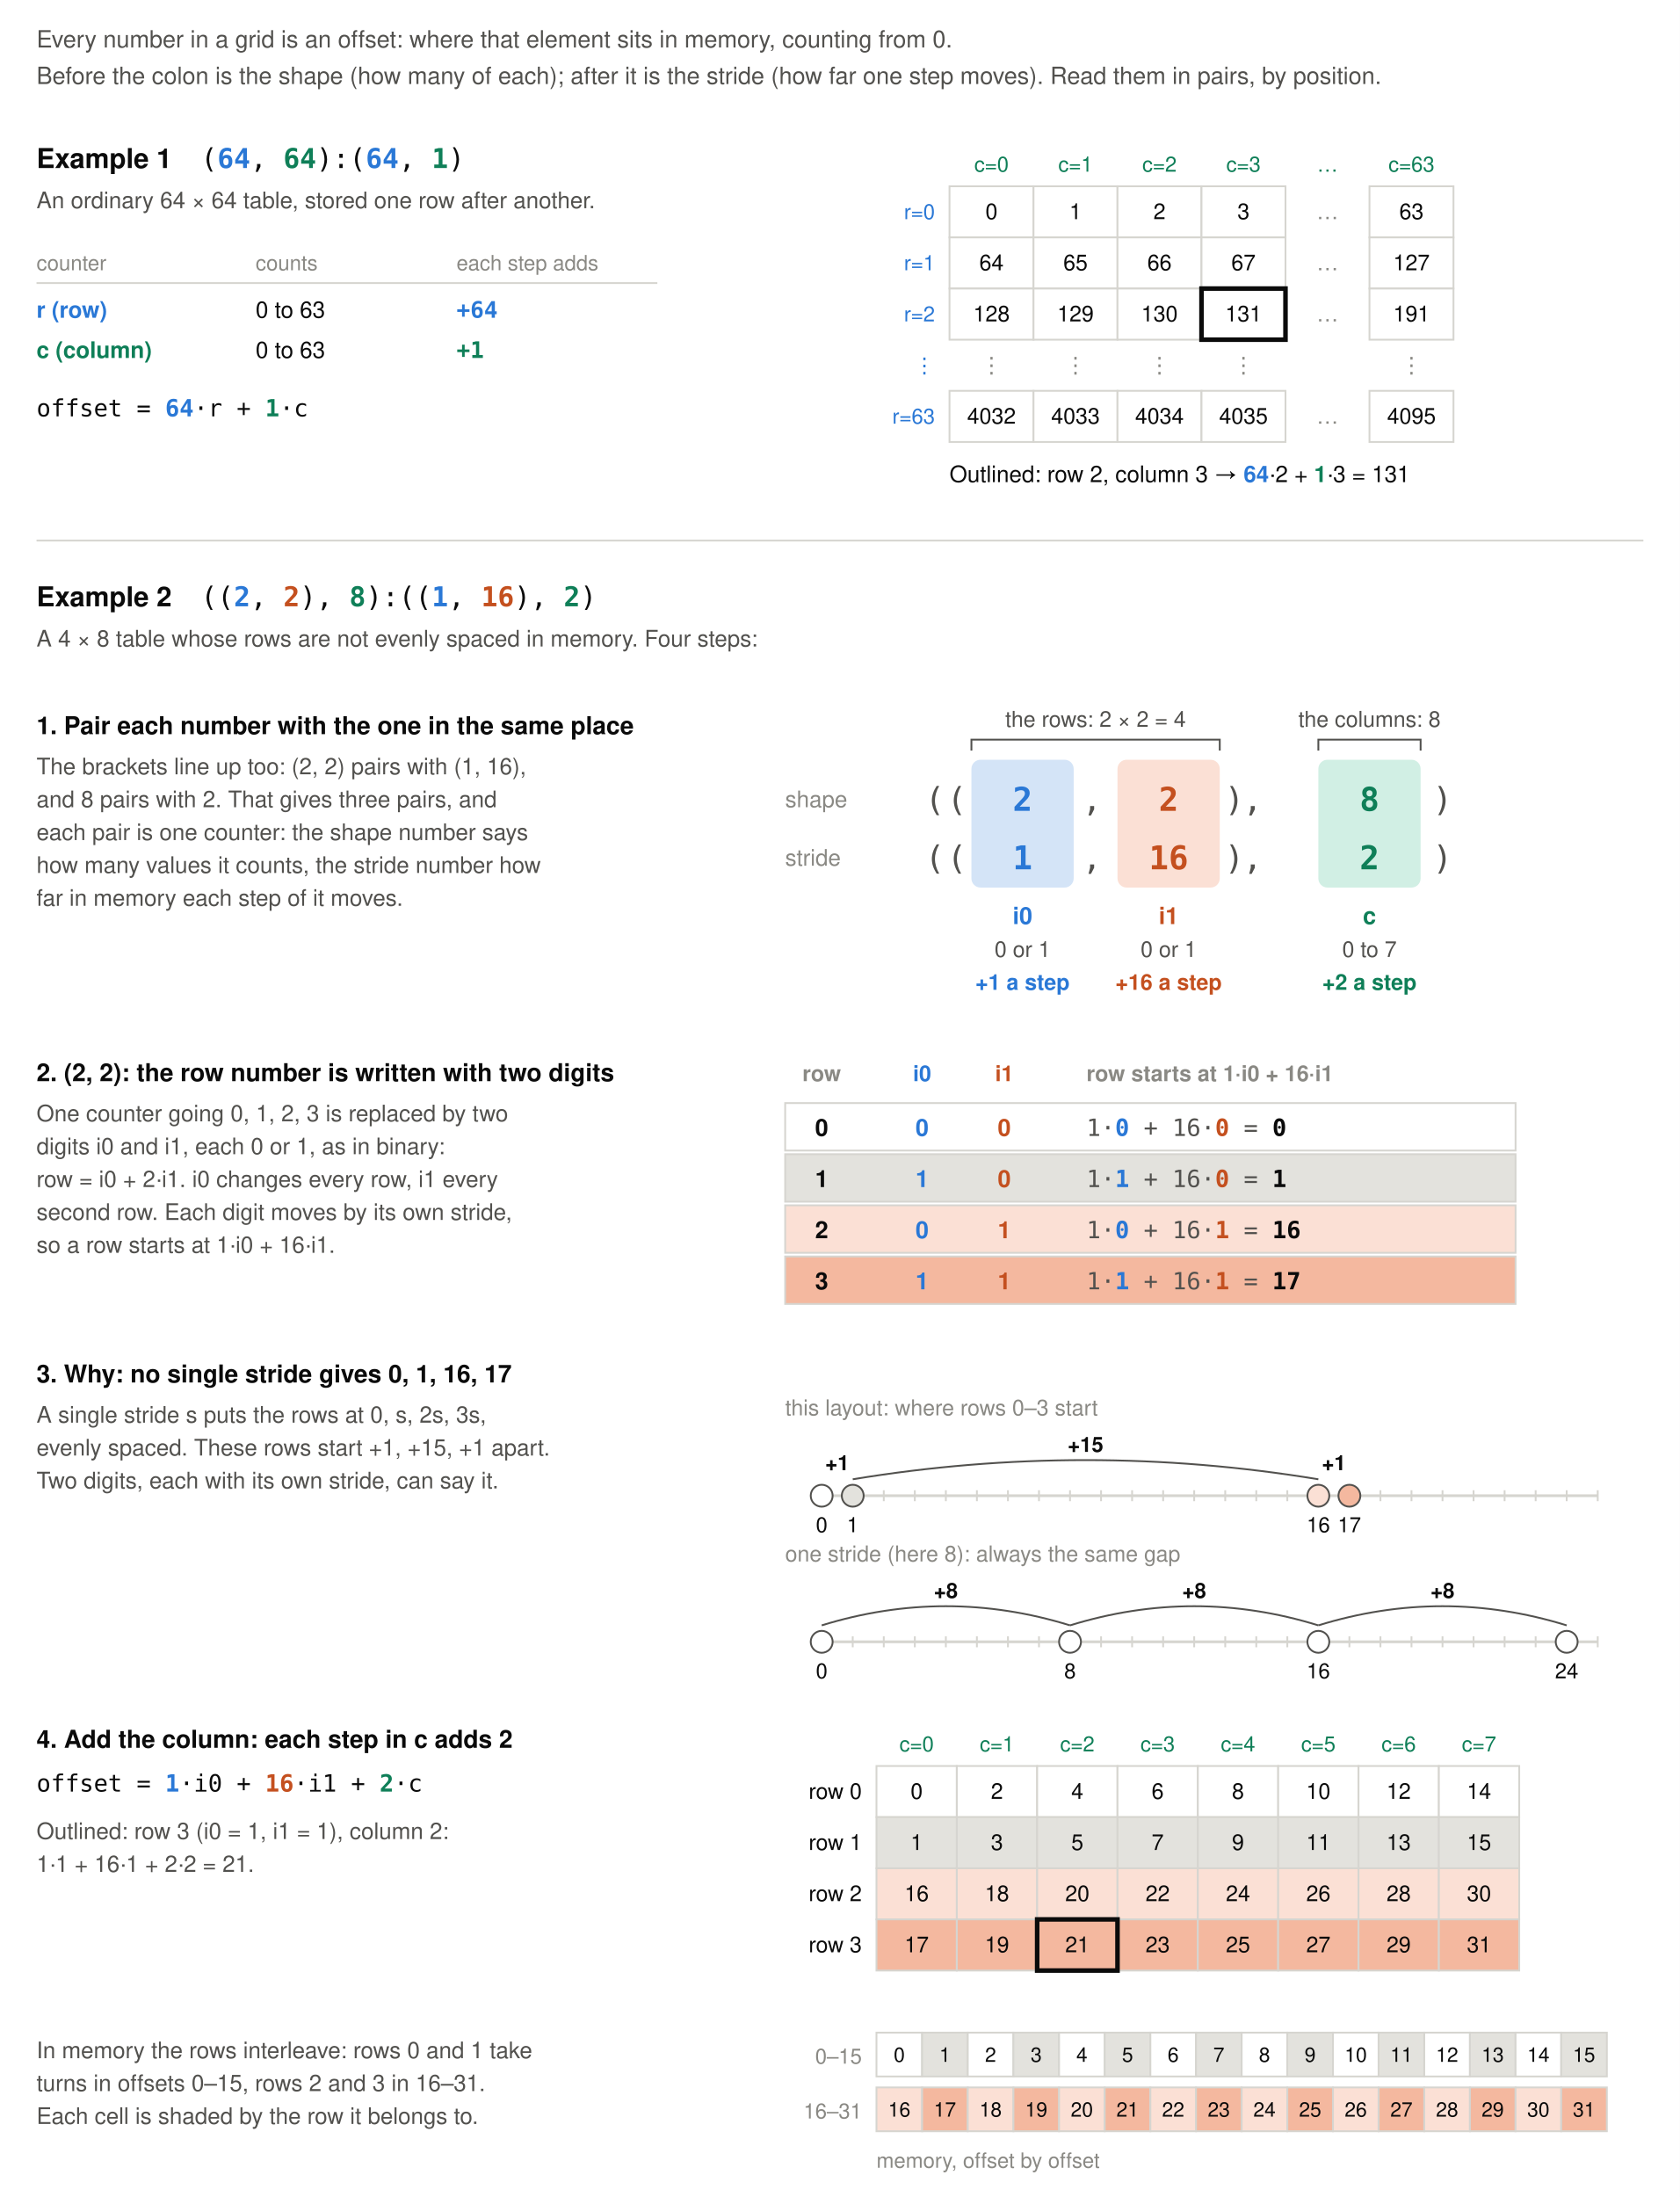
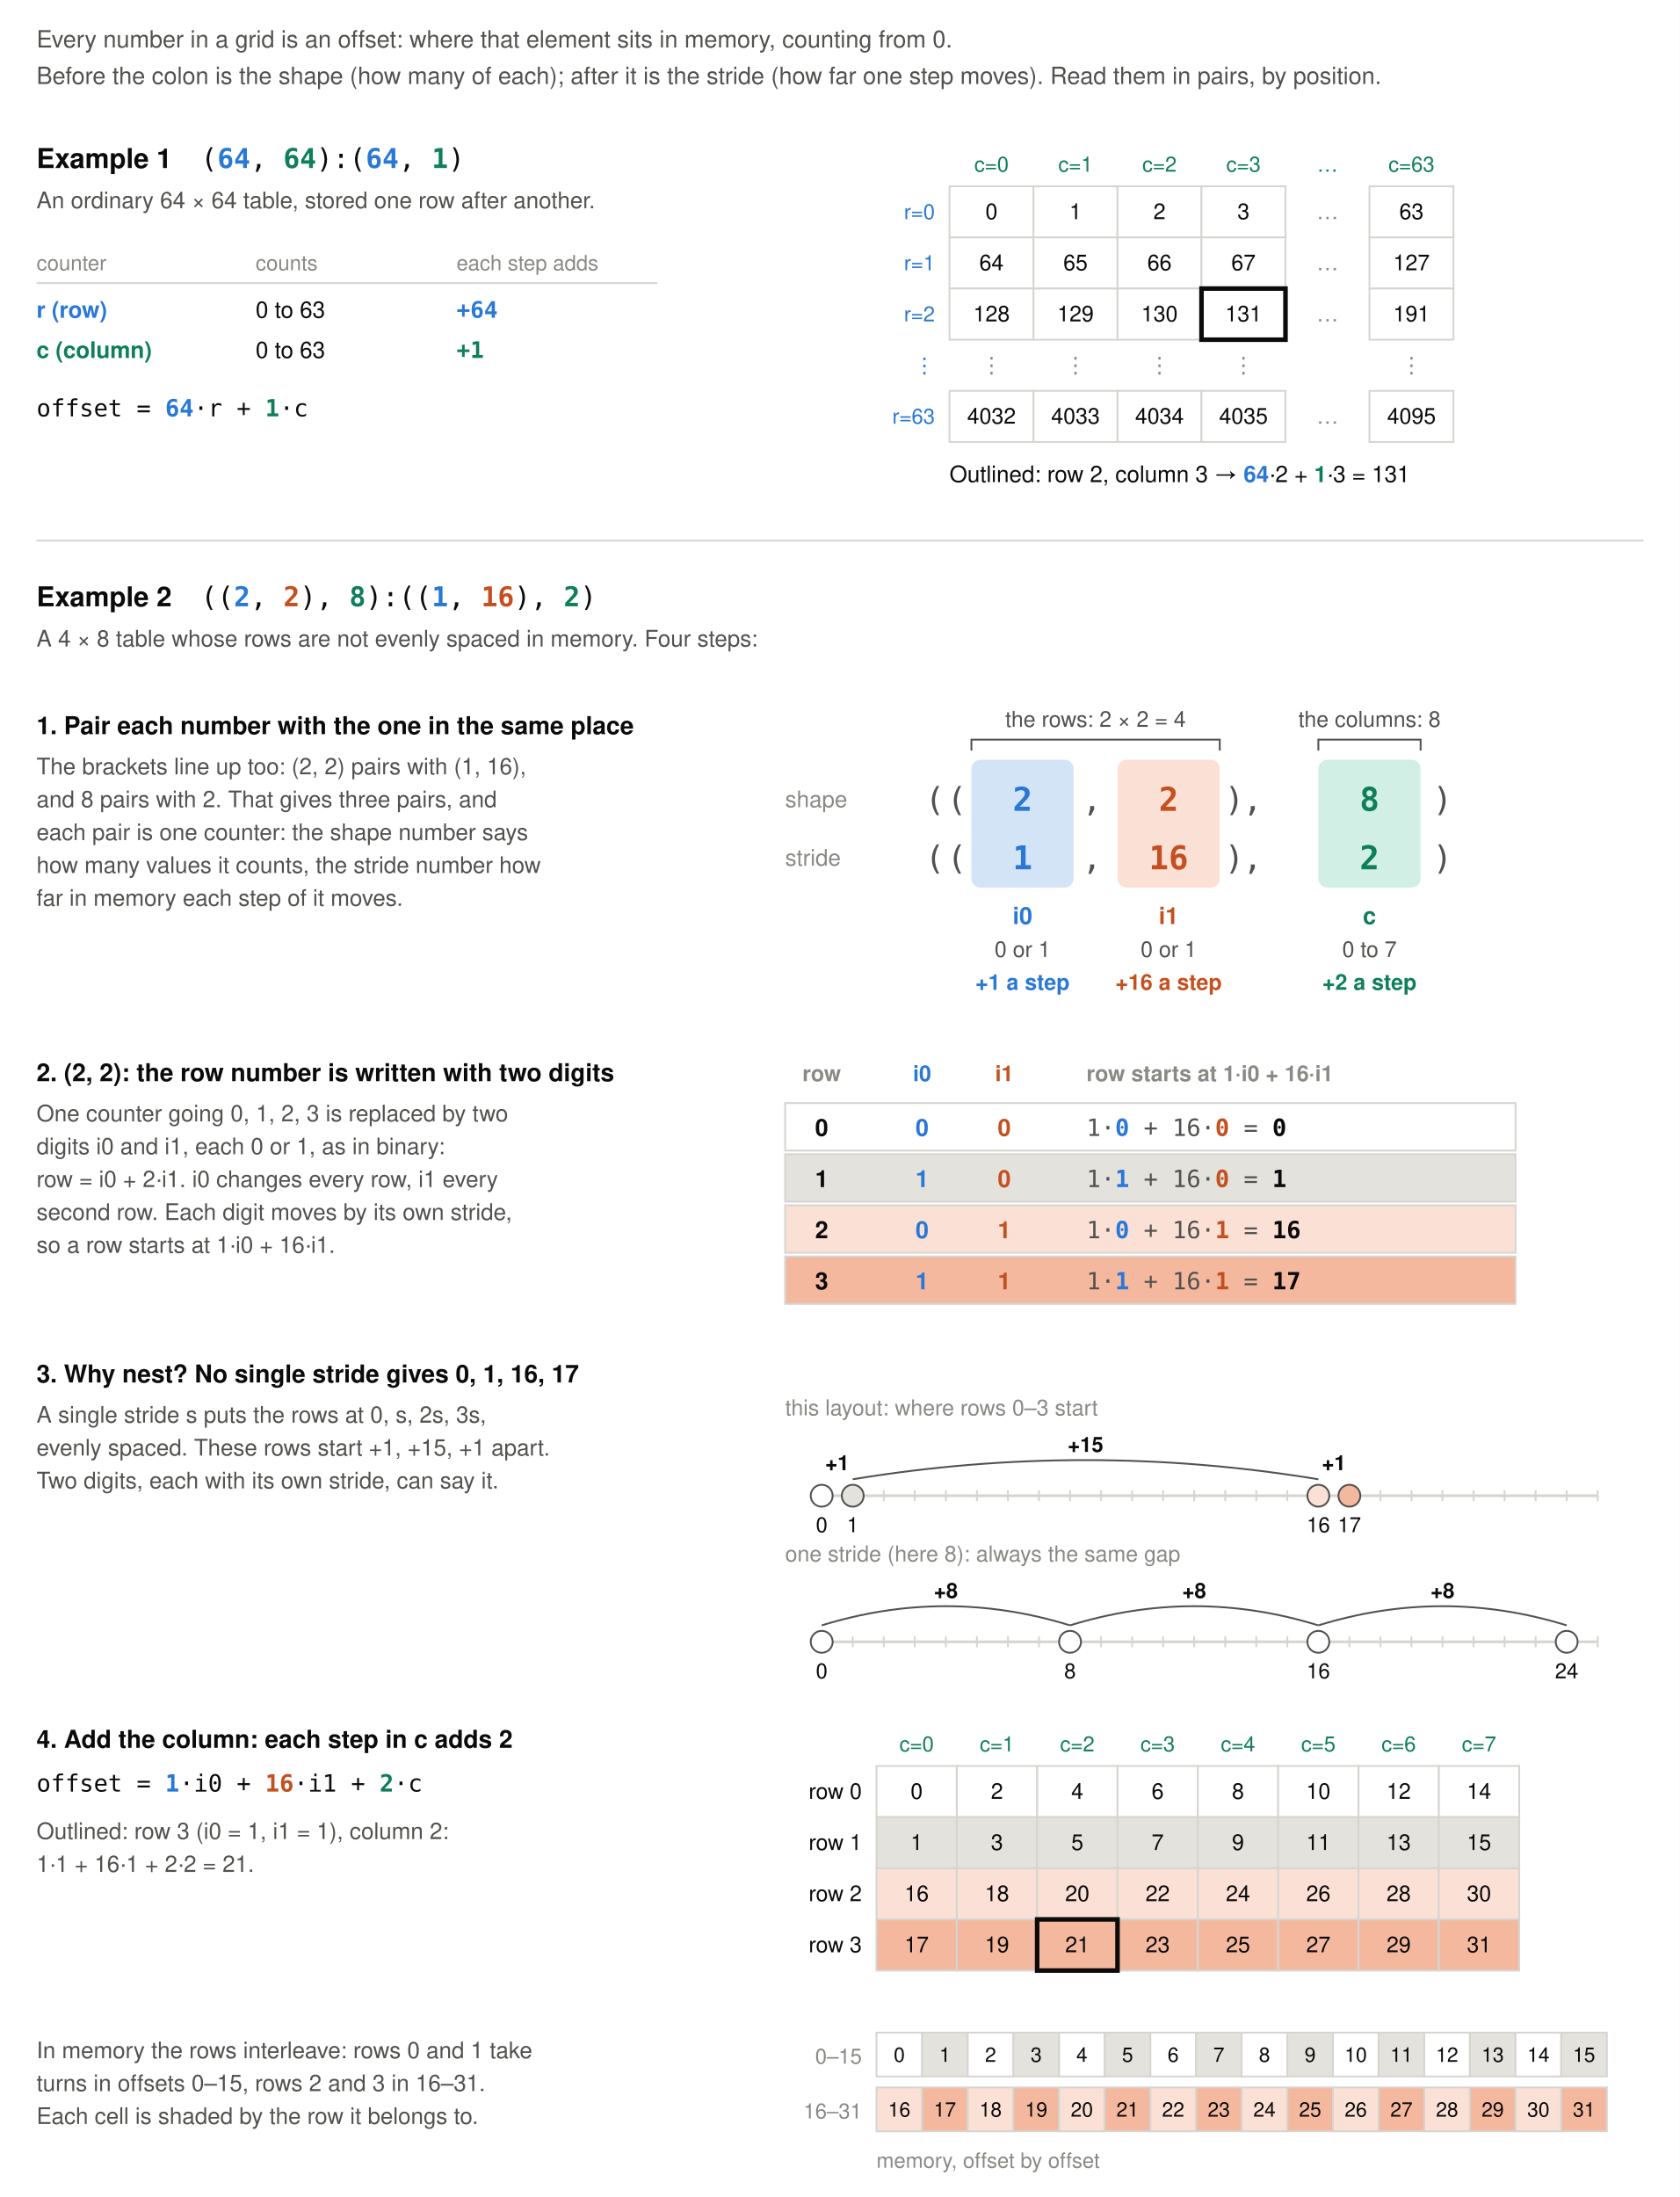
<svg xmlns="http://www.w3.org/2000/svg" viewBox="0 0 920 1203" width="920" height="1203" font-family="system-ui, -apple-system, 'Segoe UI', Helvetica, Arial, sans-serif">
  <rect width="920" height="1203" fill="#ffffff" />
  <text x="20" y="26" font-size="13" fill="#52514e" text-anchor="start" font-weight="normal">Every number in a grid is an offset: where that element sits in memory, counting from 0.</text>
  <text x="20" y="46" font-size="13" fill="#52514e" text-anchor="start" font-weight="normal">Before the colon is the shape (how many of each); after it is the stride (how far one step moves). Read them in pairs, by position.</text>
  <text x="20" y="92" font-size="15" fill="#0b0b0b" text-anchor="start" font-weight="600">Example 1</text>
  <text x="110" y="92" font-size="15" fill="#0b0b0b" text-anchor="start" font-weight="normal" font-family="ui-monospace, 'SF Mono', Menlo, Consolas, 'DejaVu Sans Mono', monospace">(<tspan fill="#2a78d6" font-weight="700">64</tspan>, <tspan fill="#0f7f58" font-weight="700">64</tspan>):(<tspan fill="#2a78d6" font-weight="700">64</tspan>, <tspan fill="#0f7f58" font-weight="700">1</tspan>)</text>
  <text x="20" y="114" font-size="12.5" fill="#52514e" text-anchor="start" font-weight="normal">An ordinary 64 × 64 table, stored one row after another.</text>
  <text x="20" y="148" font-size="11.5" fill="#8a8984" text-anchor="start" font-weight="normal">counter</text>
  <text x="140" y="148" font-size="11.5" fill="#8a8984" text-anchor="start" font-weight="normal">counts</text>
  <text x="250" y="148" font-size="11.5" fill="#8a8984" text-anchor="start" font-weight="normal">each step adds</text>
  <line x1="20" y1="155" x2="360" y2="155" stroke="#d6d5d0" stroke-width="1" />
  <text x="20" y="174" font-size="12.5" fill="#2a78d6" text-anchor="start" font-weight="600">r  (row)</text>
  <text x="140" y="174" font-size="12.5" fill="#0b0b0b" text-anchor="start" font-weight="normal">0 to 63</text>
  <text x="250" y="174" font-size="12.5" fill="#2a78d6" text-anchor="start" font-weight="600" font-family="ui-monospace, 'SF Mono', Menlo, Consolas, 'DejaVu Sans Mono', monospace">+64</text>
  <text x="20" y="196" font-size="12.5" fill="#0f7f58" text-anchor="start" font-weight="600">c  (column)</text>
  <text x="140" y="196" font-size="12.5" fill="#0b0b0b" text-anchor="start" font-weight="normal">0 to 63</text>
  <text x="250" y="196" font-size="12.5" fill="#0f7f58" text-anchor="start" font-weight="600" font-family="ui-monospace, 'SF Mono', Menlo, Consolas, 'DejaVu Sans Mono', monospace">+1</text>
  <text x="20" y="228" font-size="13" fill="#0b0b0b" text-anchor="start" font-weight="normal" font-family="ui-monospace, 'SF Mono', Menlo, Consolas, 'DejaVu Sans Mono', monospace">offset = <tspan fill="#2a78d6" font-weight="700">64</tspan>·r + <tspan fill="#0f7f58" font-weight="700">1</tspan>·c</text>
  <text x="543.0" y="94" font-size="11.5" fill="#0f7f58" text-anchor="middle" font-weight="normal">c=0</text>
  <text x="589.0" y="94" font-size="11.5" fill="#0f7f58" text-anchor="middle" font-weight="normal">c=1</text>
  <text x="635.0" y="94" font-size="11.5" fill="#0f7f58" text-anchor="middle" font-weight="normal">c=2</text>
  <text x="681.0" y="94" font-size="11.5" fill="#0f7f58" text-anchor="middle" font-weight="normal">c=3</text>
  <text x="727.0" y="94" font-size="11.5" fill="#0f7f58" text-anchor="middle" font-weight="normal">…</text>
  <text x="773.0" y="94" font-size="11.5" fill="#0f7f58" text-anchor="middle" font-weight="normal">c=63</text>
  <text x="512" y="120" font-size="11.5" fill="#2a78d6" text-anchor="end" font-weight="normal">r=0</text>
  <rect x="520" y="102" width="46" height="28" fill="#ffffff" stroke="#d6d5d0" stroke-width="1" rx="0" />
  <text x="543.0" y="120" font-size="12" fill="#0b0b0b" text-anchor="middle" font-weight="normal">0</text>
  <rect x="566" y="102" width="46" height="28" fill="#ffffff" stroke="#d6d5d0" stroke-width="1" rx="0" />
  <text x="589.0" y="120" font-size="12" fill="#0b0b0b" text-anchor="middle" font-weight="normal">1</text>
  <rect x="612" y="102" width="46" height="28" fill="#ffffff" stroke="#d6d5d0" stroke-width="1" rx="0" />
  <text x="635.0" y="120" font-size="12" fill="#0b0b0b" text-anchor="middle" font-weight="normal">2</text>
  <rect x="658" y="102" width="46" height="28" fill="#ffffff" stroke="#d6d5d0" stroke-width="1" rx="0" />
  <text x="681.0" y="120" font-size="12" fill="#0b0b0b" text-anchor="middle" font-weight="normal">3</text>
  <text x="727.0" y="120" font-size="12" fill="#8a8984" text-anchor="middle" font-weight="normal">…</text>
  <rect x="750" y="102" width="46" height="28" fill="#ffffff" stroke="#d6d5d0" stroke-width="1" rx="0" />
  <text x="773.0" y="120" font-size="12" fill="#0b0b0b" text-anchor="middle" font-weight="normal">63</text>
  <text x="512" y="148" font-size="11.5" fill="#2a78d6" text-anchor="end" font-weight="normal">r=1</text>
  <rect x="520" y="130" width="46" height="28" fill="#ffffff" stroke="#d6d5d0" stroke-width="1" rx="0" />
  <text x="543.0" y="148" font-size="12" fill="#0b0b0b" text-anchor="middle" font-weight="normal">64</text>
  <rect x="566" y="130" width="46" height="28" fill="#ffffff" stroke="#d6d5d0" stroke-width="1" rx="0" />
  <text x="589.0" y="148" font-size="12" fill="#0b0b0b" text-anchor="middle" font-weight="normal">65</text>
  <rect x="612" y="130" width="46" height="28" fill="#ffffff" stroke="#d6d5d0" stroke-width="1" rx="0" />
  <text x="635.0" y="148" font-size="12" fill="#0b0b0b" text-anchor="middle" font-weight="normal">66</text>
  <rect x="658" y="130" width="46" height="28" fill="#ffffff" stroke="#d6d5d0" stroke-width="1" rx="0" />
  <text x="681.0" y="148" font-size="12" fill="#0b0b0b" text-anchor="middle" font-weight="normal">67</text>
  <text x="727.0" y="148" font-size="12" fill="#8a8984" text-anchor="middle" font-weight="normal">…</text>
  <rect x="750" y="130" width="46" height="28" fill="#ffffff" stroke="#d6d5d0" stroke-width="1" rx="0" />
  <text x="773.0" y="148" font-size="12" fill="#0b0b0b" text-anchor="middle" font-weight="normal">127</text>
  <text x="512" y="176" font-size="11.5" fill="#2a78d6" text-anchor="end" font-weight="normal">r=2</text>
  <rect x="520" y="158" width="46" height="28" fill="#ffffff" stroke="#d6d5d0" stroke-width="1" rx="0" />
  <text x="543.0" y="176" font-size="12" fill="#0b0b0b" text-anchor="middle" font-weight="normal">128</text>
  <rect x="566" y="158" width="46" height="28" fill="#ffffff" stroke="#d6d5d0" stroke-width="1" rx="0" />
  <text x="589.0" y="176" font-size="12" fill="#0b0b0b" text-anchor="middle" font-weight="normal">129</text>
  <rect x="612" y="158" width="46" height="28" fill="#ffffff" stroke="#d6d5d0" stroke-width="1" rx="0" />
  <text x="635.0" y="176" font-size="12" fill="#0b0b0b" text-anchor="middle" font-weight="normal">130</text>
  <rect x="658" y="158" width="46" height="28" fill="#ffffff" stroke="#d6d5d0" stroke-width="1" rx="0" />
  <text x="681.0" y="176" font-size="12" fill="#0b0b0b" text-anchor="middle" font-weight="normal">131</text>
  <text x="727.0" y="176" font-size="12" fill="#8a8984" text-anchor="middle" font-weight="normal">…</text>
  <rect x="750" y="158" width="46" height="28" fill="#ffffff" stroke="#d6d5d0" stroke-width="1" rx="0" />
  <text x="773.0" y="176" font-size="12" fill="#0b0b0b" text-anchor="middle" font-weight="normal">191</text>
  <text x="512" y="204" font-size="11.5" fill="#2a78d6" text-anchor="end" font-weight="normal">⋮</text>
  <text x="543.0" y="204" font-size="12" fill="#8a8984" text-anchor="middle" font-weight="normal">⋮</text>
  <text x="589.0" y="204" font-size="12" fill="#8a8984" text-anchor="middle" font-weight="normal">⋮</text>
  <text x="635.0" y="204" font-size="12" fill="#8a8984" text-anchor="middle" font-weight="normal">⋮</text>
  <text x="681.0" y="204" font-size="12" fill="#8a8984" text-anchor="middle" font-weight="normal">⋮</text>
  <text x="727.0" y="204" font-size="12" fill="#8a8984" text-anchor="middle" font-weight="normal" />
  <text x="773.0" y="204" font-size="12" fill="#8a8984" text-anchor="middle" font-weight="normal">⋮</text>
  <text x="512" y="232" font-size="11.5" fill="#2a78d6" text-anchor="end" font-weight="normal">r=63</text>
  <rect x="520" y="214" width="46" height="28" fill="#ffffff" stroke="#d6d5d0" stroke-width="1" rx="0" />
  <text x="543.0" y="232" font-size="12" fill="#0b0b0b" text-anchor="middle" font-weight="normal">4032</text>
  <rect x="566" y="214" width="46" height="28" fill="#ffffff" stroke="#d6d5d0" stroke-width="1" rx="0" />
  <text x="589.0" y="232" font-size="12" fill="#0b0b0b" text-anchor="middle" font-weight="normal">4033</text>
  <rect x="612" y="214" width="46" height="28" fill="#ffffff" stroke="#d6d5d0" stroke-width="1" rx="0" />
  <text x="635.0" y="232" font-size="12" fill="#0b0b0b" text-anchor="middle" font-weight="normal">4034</text>
  <rect x="658" y="214" width="46" height="28" fill="#ffffff" stroke="#d6d5d0" stroke-width="1" rx="0" />
  <text x="681.0" y="232" font-size="12" fill="#0b0b0b" text-anchor="middle" font-weight="normal">4035</text>
  <text x="727.0" y="232" font-size="12" fill="#8a8984" text-anchor="middle" font-weight="normal">…</text>
  <rect x="750" y="214" width="46" height="28" fill="#ffffff" stroke="#d6d5d0" stroke-width="1" rx="0" />
  <text x="773.0" y="232" font-size="12" fill="#0b0b0b" text-anchor="middle" font-weight="normal">4095</text>
  <rect x="658" y="158" width="46" height="28" fill="none" stroke="#0b0b0b" stroke-width="2.5" rx="0" />
  <text x="520" y="264" font-size="12.5" fill="#0b0b0b" text-anchor="start" font-weight="normal">Outlined: row 2, column 3  →  <tspan fill="#2a78d6" font-weight="700">64</tspan>·2 + <tspan fill="#0f7f58" font-weight="700">1</tspan>·3 = 131</text>
  <line x1="20" y1="296" x2="900" y2="296" stroke="#d6d5d0" stroke-width="1" />
  <text x="20" y="332" font-size="15" fill="#0b0b0b" text-anchor="start" font-weight="600">Example 2</text>
  <text x="110" y="332" font-size="15" fill="#0b0b0b" text-anchor="start" font-weight="normal" font-family="ui-monospace, 'SF Mono', Menlo, Consolas, 'DejaVu Sans Mono', monospace">((<tspan fill="#2a78d6" font-weight="700">2</tspan>, <tspan fill="#c4501f" font-weight="700">2</tspan>), <tspan fill="#0f7f58" font-weight="700">8</tspan>):((<tspan fill="#2a78d6" font-weight="700">1</tspan>, <tspan fill="#c4501f" font-weight="700">16</tspan>), <tspan fill="#0f7f58" font-weight="700">2</tspan>)</text>
  <text x="20" y="354" font-size="12.5" fill="#52514e" text-anchor="start" font-weight="normal">A 4 × 8 table whose rows are not evenly spaced in memory. Four steps:</text>
  <text x="20" y="402" font-size="13.5" fill="#0b0b0b" text-anchor="start" font-weight="600">1. Pair each number with the one in the same place</text>
  <text x="20" y="424" font-size="12.5" fill="#52514e" text-anchor="start" font-weight="normal">The brackets line up too: (2, 2) pairs with (1, 16),</text>
  <text x="20" y="442" font-size="12.5" fill="#52514e" text-anchor="start" font-weight="normal">and 8 pairs with 2. That gives three pairs, and</text>
  <text x="20" y="460" font-size="12.5" fill="#52514e" text-anchor="start" font-weight="normal">each pair is one counter: the shape number says</text>
  <text x="20" y="478" font-size="12.5" fill="#52514e" text-anchor="start" font-weight="normal">how many values it counts, the stride number how</text>
  <text x="20" y="496" font-size="12.5" fill="#52514e" text-anchor="start" font-weight="normal">far in memory each step of it moves.</text>
  <rect x="532" y="416" width="56" height="70" fill="#d4e4f7" stroke="none" stroke-width="1" rx="5" />
  <rect x="612" y="416" width="56" height="70" fill="#fbe0d5" stroke="none" stroke-width="1" rx="5" />
  <rect x="722" y="416" width="56" height="70" fill="#d1efe4" stroke="none" stroke-width="1" rx="5" />
  <text x="430" y="442" font-size="12.5" fill="#8a8984" text-anchor="start" font-weight="normal">shape</text>
  <text x="512" y="444" font-size="18" fill="#52514e" text-anchor="middle" font-weight="normal" font-family="ui-monospace, 'SF Mono', Menlo, Consolas, 'DejaVu Sans Mono', monospace">(</text>
  <text x="524" y="444" font-size="18" fill="#52514e" text-anchor="middle" font-weight="normal" font-family="ui-monospace, 'SF Mono', Menlo, Consolas, 'DejaVu Sans Mono', monospace">(</text>
  <text x="598" y="444" font-size="18" fill="#52514e" text-anchor="middle" font-weight="normal" font-family="ui-monospace, 'SF Mono', Menlo, Consolas, 'DejaVu Sans Mono', monospace">,</text>
  <text x="676" y="444" font-size="18" fill="#52514e" text-anchor="middle" font-weight="normal" font-family="ui-monospace, 'SF Mono', Menlo, Consolas, 'DejaVu Sans Mono', monospace">)</text>
  <text x="686" y="444" font-size="18" fill="#52514e" text-anchor="middle" font-weight="normal" font-family="ui-monospace, 'SF Mono', Menlo, Consolas, 'DejaVu Sans Mono', monospace">,</text>
  <text x="790" y="444" font-size="18" fill="#52514e" text-anchor="middle" font-weight="normal" font-family="ui-monospace, 'SF Mono', Menlo, Consolas, 'DejaVu Sans Mono', monospace">)</text>
  <text x="560" y="444" font-size="18" fill="#2a78d6" text-anchor="middle" font-weight="700" font-family="ui-monospace, 'SF Mono', Menlo, Consolas, 'DejaVu Sans Mono', monospace">2</text>
  <text x="640" y="444" font-size="18" fill="#c4501f" text-anchor="middle" font-weight="700" font-family="ui-monospace, 'SF Mono', Menlo, Consolas, 'DejaVu Sans Mono', monospace">2</text>
  <text x="750" y="444" font-size="18" fill="#0f7f58" text-anchor="middle" font-weight="700" font-family="ui-monospace, 'SF Mono', Menlo, Consolas, 'DejaVu Sans Mono', monospace">8</text>
  <text x="430" y="474" font-size="12.5" fill="#8a8984" text-anchor="start" font-weight="normal">stride</text>
  <text x="512" y="476" font-size="18" fill="#52514e" text-anchor="middle" font-weight="normal" font-family="ui-monospace, 'SF Mono', Menlo, Consolas, 'DejaVu Sans Mono', monospace">(</text>
  <text x="524" y="476" font-size="18" fill="#52514e" text-anchor="middle" font-weight="normal" font-family="ui-monospace, 'SF Mono', Menlo, Consolas, 'DejaVu Sans Mono', monospace">(</text>
  <text x="598" y="476" font-size="18" fill="#52514e" text-anchor="middle" font-weight="normal" font-family="ui-monospace, 'SF Mono', Menlo, Consolas, 'DejaVu Sans Mono', monospace">,</text>
  <text x="676" y="476" font-size="18" fill="#52514e" text-anchor="middle" font-weight="normal" font-family="ui-monospace, 'SF Mono', Menlo, Consolas, 'DejaVu Sans Mono', monospace">)</text>
  <text x="686" y="476" font-size="18" fill="#52514e" text-anchor="middle" font-weight="normal" font-family="ui-monospace, 'SF Mono', Menlo, Consolas, 'DejaVu Sans Mono', monospace">,</text>
  <text x="790" y="476" font-size="18" fill="#52514e" text-anchor="middle" font-weight="normal" font-family="ui-monospace, 'SF Mono', Menlo, Consolas, 'DejaVu Sans Mono', monospace">)</text>
  <text x="560" y="476" font-size="18" fill="#2a78d6" text-anchor="middle" font-weight="700" font-family="ui-monospace, 'SF Mono', Menlo, Consolas, 'DejaVu Sans Mono', monospace">1</text>
  <text x="640" y="476" font-size="18" fill="#c4501f" text-anchor="middle" font-weight="700" font-family="ui-monospace, 'SF Mono', Menlo, Consolas, 'DejaVu Sans Mono', monospace">16</text>
  <text x="750" y="476" font-size="18" fill="#0f7f58" text-anchor="middle" font-weight="700" font-family="ui-monospace, 'SF Mono', Menlo, Consolas, 'DejaVu Sans Mono', monospace">2</text>
  <path d="M532,411 V405 H668 V411" fill="none" stroke="#52514e" stroke-width="1" />
  <text x="600.0" y="398" font-size="12" fill="#52514e" text-anchor="middle" font-weight="normal">the rows: 2 × 2 = 4</text>
  <path d="M722,411 V405 H778 V411" fill="none" stroke="#52514e" stroke-width="1" />
  <text x="750.0" y="398" font-size="12" fill="#52514e" text-anchor="middle" font-weight="normal">the columns: 8</text>
  <text x="560" y="506" font-size="13" fill="#2a78d6" text-anchor="middle" font-weight="700">i0</text>
  <text x="560" y="524" font-size="12" fill="#52514e" text-anchor="middle" font-weight="normal">0 or 1</text>
  <text x="560" y="542" font-size="12" fill="#2a78d6" text-anchor="middle" font-weight="600">+1 a step</text>
  <text x="640" y="506" font-size="13" fill="#c4501f" text-anchor="middle" font-weight="700">i1</text>
  <text x="640" y="524" font-size="12" fill="#52514e" text-anchor="middle" font-weight="normal">0 or 1</text>
  <text x="640" y="542" font-size="12" fill="#c4501f" text-anchor="middle" font-weight="600">+16 a step</text>
  <text x="750" y="506" font-size="13" fill="#0f7f58" text-anchor="middle" font-weight="700">c</text>
  <text x="750" y="524" font-size="12" fill="#52514e" text-anchor="middle" font-weight="normal">0 to 7</text>
  <text x="750" y="542" font-size="12" fill="#0f7f58" text-anchor="middle" font-weight="600">+2 a step</text>
  <text x="20" y="592" font-size="13.5" fill="#0b0b0b" text-anchor="start" font-weight="600">2. (2, 2): the row number is written with two digits</text>
  <text x="20" y="614" font-size="12.5" fill="#52514e" text-anchor="start" font-weight="normal">One counter going 0, 1, 2, 3 is replaced by two</text>
  <text x="20" y="632" font-size="12.5" fill="#52514e" text-anchor="start" font-weight="normal">digits i0 and i1, each 0 or 1, as in binary:</text>
  <text x="20" y="650" font-size="12.5" fill="#52514e" text-anchor="start" font-weight="normal">row = i0 + 2·i1. i0 changes every row, i1 every</text>
  <text x="20" y="668" font-size="12.5" fill="#52514e" text-anchor="start" font-weight="normal">second row. Each digit moves by its own stride,</text>
  <text x="20" y="686" font-size="12.5" fill="#52514e" text-anchor="start" font-weight="normal">so a row starts at 1·i0 + 16·i1.</text>
  <text x="450" y="592" font-size="12" fill="#8a8984" text-anchor="middle" font-weight="600">row</text>
  <text x="505" y="592" font-size="12" fill="#2a78d6" text-anchor="middle" font-weight="600">i0</text>
  <text x="550" y="592" font-size="12" fill="#c4501f" text-anchor="middle" font-weight="600">i1</text>
  <text x="595" y="592" font-size="12" fill="#8a8984" text-anchor="start" font-weight="600">row starts at  1·i0 + 16·i1</text>
  <rect x="430" y="604" width="400" height="26" fill="#ffffff" stroke="#d6d5d0" stroke-width="1" rx="0" />
  <text x="450" y="622" font-size="13" fill="#0b0b0b" text-anchor="middle" font-weight="600">0</text>
  <text x="505" y="622" font-size="13" fill="#2a78d6" text-anchor="middle" font-weight="700">0</text>
  <text x="550" y="622" font-size="13" fill="#c4501f" text-anchor="middle" font-weight="700">0</text>
  <text x="595" y="622" font-size="13" fill="#52514e" text-anchor="start" font-weight="normal" font-family="ui-monospace, 'SF Mono', Menlo, Consolas, 'DejaVu Sans Mono', monospace">1·<tspan fill="#2a78d6" font-weight="700">0</tspan> + 16·<tspan fill="#c4501f" font-weight="700">0</tspan> = <tspan fill="#0b0b0b" font-weight="700">0</tspan>
  </text>
  <rect x="430" y="632" width="400" height="26" fill="#e3e2dd" stroke="#d6d5d0" stroke-width="1" rx="0" />
  <text x="450" y="650" font-size="13" fill="#0b0b0b" text-anchor="middle" font-weight="600">1</text>
  <text x="505" y="650" font-size="13" fill="#2a78d6" text-anchor="middle" font-weight="700">1</text>
  <text x="550" y="650" font-size="13" fill="#c4501f" text-anchor="middle" font-weight="700">0</text>
  <text x="595" y="650" font-size="13" fill="#52514e" text-anchor="start" font-weight="normal" font-family="ui-monospace, 'SF Mono', Menlo, Consolas, 'DejaVu Sans Mono', monospace">1·<tspan fill="#2a78d6" font-weight="700">1</tspan> + 16·<tspan fill="#c4501f" font-weight="700">0</tspan> = <tspan fill="#0b0b0b" font-weight="700">1</tspan>
  </text>
  <rect x="430" y="660" width="400" height="26" fill="#fbe0d5" stroke="#d6d5d0" stroke-width="1" rx="0" />
  <text x="450" y="678" font-size="13" fill="#0b0b0b" text-anchor="middle" font-weight="600">2</text>
  <text x="505" y="678" font-size="13" fill="#2a78d6" text-anchor="middle" font-weight="700">0</text>
  <text x="550" y="678" font-size="13" fill="#c4501f" text-anchor="middle" font-weight="700">1</text>
  <text x="595" y="678" font-size="13" fill="#52514e" text-anchor="start" font-weight="normal" font-family="ui-monospace, 'SF Mono', Menlo, Consolas, 'DejaVu Sans Mono', monospace">1·<tspan fill="#2a78d6" font-weight="700">0</tspan> + 16·<tspan fill="#c4501f" font-weight="700">1</tspan> = <tspan fill="#0b0b0b" font-weight="700">16</tspan>
  </text>
  <rect x="430" y="688" width="400" height="26" fill="#f4b89f" stroke="#d6d5d0" stroke-width="1" rx="0" />
  <text x="450" y="706" font-size="13" fill="#0b0b0b" text-anchor="middle" font-weight="600">3</text>
  <text x="505" y="706" font-size="13" fill="#2a78d6" text-anchor="middle" font-weight="700">1</text>
  <text x="550" y="706" font-size="13" fill="#c4501f" text-anchor="middle" font-weight="700">1</text>
  <text x="595" y="706" font-size="13" fill="#52514e" text-anchor="start" font-weight="normal" font-family="ui-monospace, 'SF Mono', Menlo, Consolas, 'DejaVu Sans Mono', monospace">1·<tspan fill="#2a78d6" font-weight="700">1</tspan> + 16·<tspan fill="#c4501f" font-weight="700">1</tspan> = <tspan fill="#0b0b0b" font-weight="700">17</tspan>
  </text>
-   <text x="20" y="757" font-size="13.5" fill="#0b0b0b" text-anchor="start" font-weight="600">3. Why: no single stride gives 0, 1, 16, 17</text>
+   <text x="20" y="757" font-size="13.5" fill="#0b0b0b" text-anchor="start" font-weight="600">3. Why nest? No single stride gives 0, 1, 16, 17</text>
  <text x="20" y="779" font-size="12.5" fill="#52514e" text-anchor="start" font-weight="normal">A single stride s puts the rows at 0, s, 2s, 3s,</text>
  <text x="20" y="797" font-size="12.5" fill="#52514e" text-anchor="start" font-weight="normal">evenly spaced. These rows start +1, +15, +1 apart.</text>
  <text x="20" y="815" font-size="12.5" fill="#52514e" text-anchor="start" font-weight="normal">Two digits, each with its own stride, can say it.</text>
  <text x="430" y="775" font-size="12" fill="#8a8984" text-anchor="start" font-weight="normal">this layout: where rows 0–3 start</text>
  <line x1="450" y1="819" x2="875" y2="819" stroke="#d6d5d0" stroke-width="1.5" />
  <line x1="450" y1="816" x2="450" y2="822" stroke="#d6d5d0" stroke-width="1" />
  <line x1="467" y1="816" x2="467" y2="822" stroke="#d6d5d0" stroke-width="1" />
  <line x1="484" y1="816" x2="484" y2="822" stroke="#d6d5d0" stroke-width="1" />
  <line x1="501" y1="816" x2="501" y2="822" stroke="#d6d5d0" stroke-width="1" />
  <line x1="518" y1="816" x2="518" y2="822" stroke="#d6d5d0" stroke-width="1" />
  <line x1="535" y1="816" x2="535" y2="822" stroke="#d6d5d0" stroke-width="1" />
  <line x1="552" y1="816" x2="552" y2="822" stroke="#d6d5d0" stroke-width="1" />
  <line x1="569" y1="816" x2="569" y2="822" stroke="#d6d5d0" stroke-width="1" />
  <line x1="586" y1="816" x2="586" y2="822" stroke="#d6d5d0" stroke-width="1" />
  <line x1="603" y1="816" x2="603" y2="822" stroke="#d6d5d0" stroke-width="1" />
  <line x1="620" y1="816" x2="620" y2="822" stroke="#d6d5d0" stroke-width="1" />
  <line x1="637" y1="816" x2="637" y2="822" stroke="#d6d5d0" stroke-width="1" />
  <line x1="654" y1="816" x2="654" y2="822" stroke="#d6d5d0" stroke-width="1" />
  <line x1="671" y1="816" x2="671" y2="822" stroke="#d6d5d0" stroke-width="1" />
  <line x1="688" y1="816" x2="688" y2="822" stroke="#d6d5d0" stroke-width="1" />
  <line x1="705" y1="816" x2="705" y2="822" stroke="#d6d5d0" stroke-width="1" />
  <line x1="722" y1="816" x2="722" y2="822" stroke="#d6d5d0" stroke-width="1" />
  <line x1="739" y1="816" x2="739" y2="822" stroke="#d6d5d0" stroke-width="1" />
  <line x1="756" y1="816" x2="756" y2="822" stroke="#d6d5d0" stroke-width="1" />
  <line x1="773" y1="816" x2="773" y2="822" stroke="#d6d5d0" stroke-width="1" />
  <line x1="790" y1="816" x2="790" y2="822" stroke="#d6d5d0" stroke-width="1" />
  <line x1="807" y1="816" x2="807" y2="822" stroke="#d6d5d0" stroke-width="1" />
  <line x1="824" y1="816" x2="824" y2="822" stroke="#d6d5d0" stroke-width="1" />
  <line x1="841" y1="816" x2="841" y2="822" stroke="#d6d5d0" stroke-width="1" />
  <line x1="858" y1="816" x2="858" y2="822" stroke="#d6d5d0" stroke-width="1" />
  <line x1="875" y1="816" x2="875" y2="822" stroke="#d6d5d0" stroke-width="1" />
  <circle cx="450" cy="819" r="6" fill="#ffffff" stroke="#52514e" stroke-width="1" />
  <text x="450" y="839" font-size="11.5" fill="#0b0b0b" text-anchor="middle" font-weight="normal">0</text>
  <circle cx="467" cy="819" r="6" fill="#e3e2dd" stroke="#52514e" stroke-width="1" />
  <text x="467" y="839" font-size="11.5" fill="#0b0b0b" text-anchor="middle" font-weight="normal">1</text>
  <circle cx="722" cy="819" r="6" fill="#fbe0d5" stroke="#52514e" stroke-width="1" />
  <text x="722" y="839" font-size="11.5" fill="#0b0b0b" text-anchor="middle" font-weight="normal">16</text>
  <circle cx="739" cy="819" r="6" fill="#f4b89f" stroke="#52514e" stroke-width="1" />
  <text x="739" y="839" font-size="11.5" fill="#0b0b0b" text-anchor="middle" font-weight="normal">17</text>
  <path d="M467,810 Q594.5,789 722,810" fill="none" stroke="#52514e" stroke-width="1" />
  <text x="594.5" y="795" font-size="11.5" fill="#0b0b0b" text-anchor="middle" font-weight="600">+15</text>
  <text x="458.5" y="805" font-size="11.5" fill="#0b0b0b" text-anchor="middle" font-weight="600">+1</text>
  <text x="730.5" y="805" font-size="11.5" fill="#0b0b0b" text-anchor="middle" font-weight="600">+1</text>
  <text x="430" y="855" font-size="12" fill="#8a8984" text-anchor="start" font-weight="normal">one stride (here 8): always the same gap</text>
  <line x1="450" y1="899" x2="875" y2="899" stroke="#d6d5d0" stroke-width="1.5" />
  <line x1="450" y1="896" x2="450" y2="902" stroke="#d6d5d0" stroke-width="1" />
  <line x1="467" y1="896" x2="467" y2="902" stroke="#d6d5d0" stroke-width="1" />
  <line x1="484" y1="896" x2="484" y2="902" stroke="#d6d5d0" stroke-width="1" />
  <line x1="501" y1="896" x2="501" y2="902" stroke="#d6d5d0" stroke-width="1" />
  <line x1="518" y1="896" x2="518" y2="902" stroke="#d6d5d0" stroke-width="1" />
  <line x1="535" y1="896" x2="535" y2="902" stroke="#d6d5d0" stroke-width="1" />
  <line x1="552" y1="896" x2="552" y2="902" stroke="#d6d5d0" stroke-width="1" />
  <line x1="569" y1="896" x2="569" y2="902" stroke="#d6d5d0" stroke-width="1" />
  <line x1="586" y1="896" x2="586" y2="902" stroke="#d6d5d0" stroke-width="1" />
  <line x1="603" y1="896" x2="603" y2="902" stroke="#d6d5d0" stroke-width="1" />
  <line x1="620" y1="896" x2="620" y2="902" stroke="#d6d5d0" stroke-width="1" />
  <line x1="637" y1="896" x2="637" y2="902" stroke="#d6d5d0" stroke-width="1" />
  <line x1="654" y1="896" x2="654" y2="902" stroke="#d6d5d0" stroke-width="1" />
  <line x1="671" y1="896" x2="671" y2="902" stroke="#d6d5d0" stroke-width="1" />
  <line x1="688" y1="896" x2="688" y2="902" stroke="#d6d5d0" stroke-width="1" />
  <line x1="705" y1="896" x2="705" y2="902" stroke="#d6d5d0" stroke-width="1" />
  <line x1="722" y1="896" x2="722" y2="902" stroke="#d6d5d0" stroke-width="1" />
  <line x1="739" y1="896" x2="739" y2="902" stroke="#d6d5d0" stroke-width="1" />
  <line x1="756" y1="896" x2="756" y2="902" stroke="#d6d5d0" stroke-width="1" />
  <line x1="773" y1="896" x2="773" y2="902" stroke="#d6d5d0" stroke-width="1" />
  <line x1="790" y1="896" x2="790" y2="902" stroke="#d6d5d0" stroke-width="1" />
  <line x1="807" y1="896" x2="807" y2="902" stroke="#d6d5d0" stroke-width="1" />
  <line x1="824" y1="896" x2="824" y2="902" stroke="#d6d5d0" stroke-width="1" />
  <line x1="841" y1="896" x2="841" y2="902" stroke="#d6d5d0" stroke-width="1" />
  <line x1="858" y1="896" x2="858" y2="902" stroke="#d6d5d0" stroke-width="1" />
  <line x1="875" y1="896" x2="875" y2="902" stroke="#d6d5d0" stroke-width="1" />
  <circle cx="450" cy="899" r="6" fill="#ffffff" stroke="#52514e" stroke-width="1" />
  <text x="450" y="919" font-size="11.5" fill="#0b0b0b" text-anchor="middle" font-weight="normal">0</text>
  <circle cx="586" cy="899" r="6" fill="#ffffff" stroke="#52514e" stroke-width="1" />
  <text x="586" y="919" font-size="11.5" fill="#0b0b0b" text-anchor="middle" font-weight="normal">8</text>
  <circle cx="722" cy="899" r="6" fill="#ffffff" stroke="#52514e" stroke-width="1" />
  <text x="722" y="919" font-size="11.5" fill="#0b0b0b" text-anchor="middle" font-weight="normal">16</text>
  <circle cx="858" cy="899" r="6" fill="#ffffff" stroke="#52514e" stroke-width="1" />
  <text x="858" y="919" font-size="11.5" fill="#0b0b0b" text-anchor="middle" font-weight="normal">24</text>
  <path d="M450,890 Q518.0,869 586,890" fill="none" stroke="#52514e" stroke-width="1" />
  <text x="518.0" y="875" font-size="11.5" fill="#0b0b0b" text-anchor="middle" font-weight="600">+8</text>
  <path d="M586,890 Q654.0,869 722,890" fill="none" stroke="#52514e" stroke-width="1" />
  <text x="654.0" y="875" font-size="11.5" fill="#0b0b0b" text-anchor="middle" font-weight="600">+8</text>
  <path d="M722,890 Q790.0,869 858,890" fill="none" stroke="#52514e" stroke-width="1" />
  <text x="790.0" y="875" font-size="11.5" fill="#0b0b0b" text-anchor="middle" font-weight="600">+8</text>
  <text x="20" y="957" font-size="13.5" fill="#0b0b0b" text-anchor="start" font-weight="600">4. Add the column: each step in c adds 2</text>
  <text x="20" y="981" font-size="13" fill="#0b0b0b" text-anchor="start" font-weight="normal" font-family="ui-monospace, 'SF Mono', Menlo, Consolas, 'DejaVu Sans Mono', monospace">offset = <tspan fill="#2a78d6" font-weight="700">1</tspan>·i0 + <tspan fill="#c4501f" font-weight="700">16</tspan>·i1 + <tspan fill="#0f7f58" font-weight="700">2</tspan>·c</text>
  <text x="20" y="1007" font-size="12.5" fill="#52514e" text-anchor="start" font-weight="normal">Outlined: row 3 (i0 = 1, i1 = 1), column 2:</text>
  <text x="20" y="1025" font-size="12.5" fill="#52514e" text-anchor="start" font-weight="normal">1·1 + 16·1 + 2·2 = 21.</text>
  <text x="502.0" y="959" font-size="11.5" fill="#0f7f58" text-anchor="middle" font-weight="normal">c=0</text>
  <text x="546.0" y="959" font-size="11.5" fill="#0f7f58" text-anchor="middle" font-weight="normal">c=1</text>
  <text x="590.0" y="959" font-size="11.5" fill="#0f7f58" text-anchor="middle" font-weight="normal">c=2</text>
  <text x="634.0" y="959" font-size="11.5" fill="#0f7f58" text-anchor="middle" font-weight="normal">c=3</text>
  <text x="678.0" y="959" font-size="11.5" fill="#0f7f58" text-anchor="middle" font-weight="normal">c=4</text>
  <text x="722.0" y="959" font-size="11.5" fill="#0f7f58" text-anchor="middle" font-weight="normal">c=5</text>
  <text x="766.0" y="959" font-size="11.5" fill="#0f7f58" text-anchor="middle" font-weight="normal">c=6</text>
  <text x="810.0" y="959" font-size="11.5" fill="#0f7f58" text-anchor="middle" font-weight="normal">c=7</text>
  <text x="472" y="985" font-size="12" fill="#0b0b0b" text-anchor="end" font-weight="normal">row 0</text>
  <rect x="480" y="967" width="44" height="28" fill="#ffffff" stroke="#d6d5d0" stroke-width="1" rx="0" />
  <text x="502.0" y="985" font-size="12" fill="#0b0b0b" text-anchor="middle" font-weight="normal">0</text>
  <rect x="524" y="967" width="44" height="28" fill="#ffffff" stroke="#d6d5d0" stroke-width="1" rx="0" />
  <text x="546.0" y="985" font-size="12" fill="#0b0b0b" text-anchor="middle" font-weight="normal">2</text>
  <rect x="568" y="967" width="44" height="28" fill="#ffffff" stroke="#d6d5d0" stroke-width="1" rx="0" />
  <text x="590.0" y="985" font-size="12" fill="#0b0b0b" text-anchor="middle" font-weight="normal">4</text>
  <rect x="612" y="967" width="44" height="28" fill="#ffffff" stroke="#d6d5d0" stroke-width="1" rx="0" />
  <text x="634.0" y="985" font-size="12" fill="#0b0b0b" text-anchor="middle" font-weight="normal">6</text>
  <rect x="656" y="967" width="44" height="28" fill="#ffffff" stroke="#d6d5d0" stroke-width="1" rx="0" />
  <text x="678.0" y="985" font-size="12" fill="#0b0b0b" text-anchor="middle" font-weight="normal">8</text>
  <rect x="700" y="967" width="44" height="28" fill="#ffffff" stroke="#d6d5d0" stroke-width="1" rx="0" />
  <text x="722.0" y="985" font-size="12" fill="#0b0b0b" text-anchor="middle" font-weight="normal">10</text>
  <rect x="744" y="967" width="44" height="28" fill="#ffffff" stroke="#d6d5d0" stroke-width="1" rx="0" />
  <text x="766.0" y="985" font-size="12" fill="#0b0b0b" text-anchor="middle" font-weight="normal">12</text>
  <rect x="788" y="967" width="44" height="28" fill="#ffffff" stroke="#d6d5d0" stroke-width="1" rx="0" />
  <text x="810.0" y="985" font-size="12" fill="#0b0b0b" text-anchor="middle" font-weight="normal">14</text>
  <text x="472" y="1013" font-size="12" fill="#0b0b0b" text-anchor="end" font-weight="normal">row 1</text>
  <rect x="480" y="995" width="44" height="28" fill="#e3e2dd" stroke="#d6d5d0" stroke-width="1" rx="0" />
  <text x="502.0" y="1013" font-size="12" fill="#0b0b0b" text-anchor="middle" font-weight="normal">1</text>
  <rect x="524" y="995" width="44" height="28" fill="#e3e2dd" stroke="#d6d5d0" stroke-width="1" rx="0" />
  <text x="546.0" y="1013" font-size="12" fill="#0b0b0b" text-anchor="middle" font-weight="normal">3</text>
  <rect x="568" y="995" width="44" height="28" fill="#e3e2dd" stroke="#d6d5d0" stroke-width="1" rx="0" />
  <text x="590.0" y="1013" font-size="12" fill="#0b0b0b" text-anchor="middle" font-weight="normal">5</text>
  <rect x="612" y="995" width="44" height="28" fill="#e3e2dd" stroke="#d6d5d0" stroke-width="1" rx="0" />
  <text x="634.0" y="1013" font-size="12" fill="#0b0b0b" text-anchor="middle" font-weight="normal">7</text>
  <rect x="656" y="995" width="44" height="28" fill="#e3e2dd" stroke="#d6d5d0" stroke-width="1" rx="0" />
  <text x="678.0" y="1013" font-size="12" fill="#0b0b0b" text-anchor="middle" font-weight="normal">9</text>
  <rect x="700" y="995" width="44" height="28" fill="#e3e2dd" stroke="#d6d5d0" stroke-width="1" rx="0" />
  <text x="722.0" y="1013" font-size="12" fill="#0b0b0b" text-anchor="middle" font-weight="normal">11</text>
  <rect x="744" y="995" width="44" height="28" fill="#e3e2dd" stroke="#d6d5d0" stroke-width="1" rx="0" />
  <text x="766.0" y="1013" font-size="12" fill="#0b0b0b" text-anchor="middle" font-weight="normal">13</text>
  <rect x="788" y="995" width="44" height="28" fill="#e3e2dd" stroke="#d6d5d0" stroke-width="1" rx="0" />
  <text x="810.0" y="1013" font-size="12" fill="#0b0b0b" text-anchor="middle" font-weight="normal">15</text>
  <text x="472" y="1041" font-size="12" fill="#0b0b0b" text-anchor="end" font-weight="normal">row 2</text>
  <rect x="480" y="1023" width="44" height="28" fill="#fbe0d5" stroke="#d6d5d0" stroke-width="1" rx="0" />
  <text x="502.0" y="1041" font-size="12" fill="#0b0b0b" text-anchor="middle" font-weight="normal">16</text>
  <rect x="524" y="1023" width="44" height="28" fill="#fbe0d5" stroke="#d6d5d0" stroke-width="1" rx="0" />
  <text x="546.0" y="1041" font-size="12" fill="#0b0b0b" text-anchor="middle" font-weight="normal">18</text>
  <rect x="568" y="1023" width="44" height="28" fill="#fbe0d5" stroke="#d6d5d0" stroke-width="1" rx="0" />
  <text x="590.0" y="1041" font-size="12" fill="#0b0b0b" text-anchor="middle" font-weight="normal">20</text>
  <rect x="612" y="1023" width="44" height="28" fill="#fbe0d5" stroke="#d6d5d0" stroke-width="1" rx="0" />
  <text x="634.0" y="1041" font-size="12" fill="#0b0b0b" text-anchor="middle" font-weight="normal">22</text>
  <rect x="656" y="1023" width="44" height="28" fill="#fbe0d5" stroke="#d6d5d0" stroke-width="1" rx="0" />
  <text x="678.0" y="1041" font-size="12" fill="#0b0b0b" text-anchor="middle" font-weight="normal">24</text>
  <rect x="700" y="1023" width="44" height="28" fill="#fbe0d5" stroke="#d6d5d0" stroke-width="1" rx="0" />
  <text x="722.0" y="1041" font-size="12" fill="#0b0b0b" text-anchor="middle" font-weight="normal">26</text>
  <rect x="744" y="1023" width="44" height="28" fill="#fbe0d5" stroke="#d6d5d0" stroke-width="1" rx="0" />
  <text x="766.0" y="1041" font-size="12" fill="#0b0b0b" text-anchor="middle" font-weight="normal">28</text>
  <rect x="788" y="1023" width="44" height="28" fill="#fbe0d5" stroke="#d6d5d0" stroke-width="1" rx="0" />
  <text x="810.0" y="1041" font-size="12" fill="#0b0b0b" text-anchor="middle" font-weight="normal">30</text>
  <text x="472" y="1069" font-size="12" fill="#0b0b0b" text-anchor="end" font-weight="normal">row 3</text>
  <rect x="480" y="1051" width="44" height="28" fill="#f4b89f" stroke="#d6d5d0" stroke-width="1" rx="0" />
  <text x="502.0" y="1069" font-size="12" fill="#0b0b0b" text-anchor="middle" font-weight="normal">17</text>
  <rect x="524" y="1051" width="44" height="28" fill="#f4b89f" stroke="#d6d5d0" stroke-width="1" rx="0" />
  <text x="546.0" y="1069" font-size="12" fill="#0b0b0b" text-anchor="middle" font-weight="normal">19</text>
  <rect x="568" y="1051" width="44" height="28" fill="#f4b89f" stroke="#d6d5d0" stroke-width="1" rx="0" />
  <text x="590.0" y="1069" font-size="12" fill="#0b0b0b" text-anchor="middle" font-weight="normal">21</text>
  <rect x="612" y="1051" width="44" height="28" fill="#f4b89f" stroke="#d6d5d0" stroke-width="1" rx="0" />
  <text x="634.0" y="1069" font-size="12" fill="#0b0b0b" text-anchor="middle" font-weight="normal">23</text>
  <rect x="656" y="1051" width="44" height="28" fill="#f4b89f" stroke="#d6d5d0" stroke-width="1" rx="0" />
  <text x="678.0" y="1069" font-size="12" fill="#0b0b0b" text-anchor="middle" font-weight="normal">25</text>
  <rect x="700" y="1051" width="44" height="28" fill="#f4b89f" stroke="#d6d5d0" stroke-width="1" rx="0" />
  <text x="722.0" y="1069" font-size="12" fill="#0b0b0b" text-anchor="middle" font-weight="normal">27</text>
  <rect x="744" y="1051" width="44" height="28" fill="#f4b89f" stroke="#d6d5d0" stroke-width="1" rx="0" />
  <text x="766.0" y="1069" font-size="12" fill="#0b0b0b" text-anchor="middle" font-weight="normal">29</text>
  <rect x="788" y="1051" width="44" height="28" fill="#f4b89f" stroke="#d6d5d0" stroke-width="1" rx="0" />
  <text x="810.0" y="1069" font-size="12" fill="#0b0b0b" text-anchor="middle" font-weight="normal">31</text>
  <rect x="568" y="1051" width="44" height="28" fill="none" stroke="#0b0b0b" stroke-width="2.5" rx="0" />
  <text x="20" y="1127" font-size="12.5" fill="#52514e" text-anchor="start" font-weight="normal">In memory the rows interleave: rows 0 and 1 take</text>
  <text x="20" y="1145" font-size="12.5" fill="#52514e" text-anchor="start" font-weight="normal">turns in offsets 0–15, rows 2 and 3 in 16–31.</text>
  <text x="20" y="1163" font-size="12.5" fill="#52514e" text-anchor="start" font-weight="normal">Each cell is shaded by the row it belongs to.</text>
  <text x="472" y="1130" font-size="11.5" fill="#8a8984" text-anchor="end" font-weight="normal">0–15</text>
  <rect x="480" y="1113" width="25" height="24" fill="#ffffff" stroke="#d6d5d0" stroke-width="1" rx="0" />
  <text x="492.5" y="1129" font-size="11" fill="#0b0b0b" text-anchor="middle" font-weight="normal">0</text>
  <rect x="505" y="1113" width="25" height="24" fill="#e3e2dd" stroke="#d6d5d0" stroke-width="1" rx="0" />
  <text x="517.5" y="1129" font-size="11" fill="#0b0b0b" text-anchor="middle" font-weight="normal">1</text>
  <rect x="530" y="1113" width="25" height="24" fill="#ffffff" stroke="#d6d5d0" stroke-width="1" rx="0" />
  <text x="542.5" y="1129" font-size="11" fill="#0b0b0b" text-anchor="middle" font-weight="normal">2</text>
  <rect x="555" y="1113" width="25" height="24" fill="#e3e2dd" stroke="#d6d5d0" stroke-width="1" rx="0" />
  <text x="567.5" y="1129" font-size="11" fill="#0b0b0b" text-anchor="middle" font-weight="normal">3</text>
  <rect x="580" y="1113" width="25" height="24" fill="#ffffff" stroke="#d6d5d0" stroke-width="1" rx="0" />
  <text x="592.5" y="1129" font-size="11" fill="#0b0b0b" text-anchor="middle" font-weight="normal">4</text>
  <rect x="605" y="1113" width="25" height="24" fill="#e3e2dd" stroke="#d6d5d0" stroke-width="1" rx="0" />
  <text x="617.5" y="1129" font-size="11" fill="#0b0b0b" text-anchor="middle" font-weight="normal">5</text>
  <rect x="630" y="1113" width="25" height="24" fill="#ffffff" stroke="#d6d5d0" stroke-width="1" rx="0" />
  <text x="642.5" y="1129" font-size="11" fill="#0b0b0b" text-anchor="middle" font-weight="normal">6</text>
  <rect x="655" y="1113" width="25" height="24" fill="#e3e2dd" stroke="#d6d5d0" stroke-width="1" rx="0" />
  <text x="667.5" y="1129" font-size="11" fill="#0b0b0b" text-anchor="middle" font-weight="normal">7</text>
  <rect x="680" y="1113" width="25" height="24" fill="#ffffff" stroke="#d6d5d0" stroke-width="1" rx="0" />
  <text x="692.5" y="1129" font-size="11" fill="#0b0b0b" text-anchor="middle" font-weight="normal">8</text>
  <rect x="705" y="1113" width="25" height="24" fill="#e3e2dd" stroke="#d6d5d0" stroke-width="1" rx="0" />
  <text x="717.5" y="1129" font-size="11" fill="#0b0b0b" text-anchor="middle" font-weight="normal">9</text>
  <rect x="730" y="1113" width="25" height="24" fill="#ffffff" stroke="#d6d5d0" stroke-width="1" rx="0" />
  <text x="742.5" y="1129" font-size="11" fill="#0b0b0b" text-anchor="middle" font-weight="normal">10</text>
  <rect x="755" y="1113" width="25" height="24" fill="#e3e2dd" stroke="#d6d5d0" stroke-width="1" rx="0" />
  <text x="767.5" y="1129" font-size="11" fill="#0b0b0b" text-anchor="middle" font-weight="normal">11</text>
  <rect x="780" y="1113" width="25" height="24" fill="#ffffff" stroke="#d6d5d0" stroke-width="1" rx="0" />
  <text x="792.5" y="1129" font-size="11" fill="#0b0b0b" text-anchor="middle" font-weight="normal">12</text>
  <rect x="805" y="1113" width="25" height="24" fill="#e3e2dd" stroke="#d6d5d0" stroke-width="1" rx="0" />
  <text x="817.5" y="1129" font-size="11" fill="#0b0b0b" text-anchor="middle" font-weight="normal">13</text>
  <rect x="830" y="1113" width="25" height="24" fill="#ffffff" stroke="#d6d5d0" stroke-width="1" rx="0" />
  <text x="842.5" y="1129" font-size="11" fill="#0b0b0b" text-anchor="middle" font-weight="normal">14</text>
  <rect x="855" y="1113" width="25" height="24" fill="#e3e2dd" stroke="#d6d5d0" stroke-width="1" rx="0" />
  <text x="867.5" y="1129" font-size="11" fill="#0b0b0b" text-anchor="middle" font-weight="normal">15</text>
  <text x="472" y="1160" font-size="11.5" fill="#8a8984" text-anchor="end" font-weight="normal">16–31</text>
  <rect x="480" y="1143" width="25" height="24" fill="#fbe0d5" stroke="#d6d5d0" stroke-width="1" rx="0" />
  <text x="492.5" y="1159" font-size="11" fill="#0b0b0b" text-anchor="middle" font-weight="normal">16</text>
  <rect x="505" y="1143" width="25" height="24" fill="#f4b89f" stroke="#d6d5d0" stroke-width="1" rx="0" />
  <text x="517.5" y="1159" font-size="11" fill="#0b0b0b" text-anchor="middle" font-weight="normal">17</text>
  <rect x="530" y="1143" width="25" height="24" fill="#fbe0d5" stroke="#d6d5d0" stroke-width="1" rx="0" />
  <text x="542.5" y="1159" font-size="11" fill="#0b0b0b" text-anchor="middle" font-weight="normal">18</text>
  <rect x="555" y="1143" width="25" height="24" fill="#f4b89f" stroke="#d6d5d0" stroke-width="1" rx="0" />
  <text x="567.5" y="1159" font-size="11" fill="#0b0b0b" text-anchor="middle" font-weight="normal">19</text>
  <rect x="580" y="1143" width="25" height="24" fill="#fbe0d5" stroke="#d6d5d0" stroke-width="1" rx="0" />
  <text x="592.5" y="1159" font-size="11" fill="#0b0b0b" text-anchor="middle" font-weight="normal">20</text>
  <rect x="605" y="1143" width="25" height="24" fill="#f4b89f" stroke="#d6d5d0" stroke-width="1" rx="0" />
  <text x="617.5" y="1159" font-size="11" fill="#0b0b0b" text-anchor="middle" font-weight="normal">21</text>
  <rect x="630" y="1143" width="25" height="24" fill="#fbe0d5" stroke="#d6d5d0" stroke-width="1" rx="0" />
  <text x="642.5" y="1159" font-size="11" fill="#0b0b0b" text-anchor="middle" font-weight="normal">22</text>
  <rect x="655" y="1143" width="25" height="24" fill="#f4b89f" stroke="#d6d5d0" stroke-width="1" rx="0" />
  <text x="667.5" y="1159" font-size="11" fill="#0b0b0b" text-anchor="middle" font-weight="normal">23</text>
  <rect x="680" y="1143" width="25" height="24" fill="#fbe0d5" stroke="#d6d5d0" stroke-width="1" rx="0" />
  <text x="692.5" y="1159" font-size="11" fill="#0b0b0b" text-anchor="middle" font-weight="normal">24</text>
  <rect x="705" y="1143" width="25" height="24" fill="#f4b89f" stroke="#d6d5d0" stroke-width="1" rx="0" />
  <text x="717.5" y="1159" font-size="11" fill="#0b0b0b" text-anchor="middle" font-weight="normal">25</text>
  <rect x="730" y="1143" width="25" height="24" fill="#fbe0d5" stroke="#d6d5d0" stroke-width="1" rx="0" />
  <text x="742.5" y="1159" font-size="11" fill="#0b0b0b" text-anchor="middle" font-weight="normal">26</text>
  <rect x="755" y="1143" width="25" height="24" fill="#f4b89f" stroke="#d6d5d0" stroke-width="1" rx="0" />
  <text x="767.5" y="1159" font-size="11" fill="#0b0b0b" text-anchor="middle" font-weight="normal">27</text>
  <rect x="780" y="1143" width="25" height="24" fill="#fbe0d5" stroke="#d6d5d0" stroke-width="1" rx="0" />
  <text x="792.5" y="1159" font-size="11" fill="#0b0b0b" text-anchor="middle" font-weight="normal">28</text>
  <rect x="805" y="1143" width="25" height="24" fill="#f4b89f" stroke="#d6d5d0" stroke-width="1" rx="0" />
  <text x="817.5" y="1159" font-size="11" fill="#0b0b0b" text-anchor="middle" font-weight="normal">29</text>
  <rect x="830" y="1143" width="25" height="24" fill="#fbe0d5" stroke="#d6d5d0" stroke-width="1" rx="0" />
  <text x="842.5" y="1159" font-size="11" fill="#0b0b0b" text-anchor="middle" font-weight="normal">30</text>
  <rect x="855" y="1143" width="25" height="24" fill="#f4b89f" stroke="#d6d5d0" stroke-width="1" rx="0" />
  <text x="867.5" y="1159" font-size="11" fill="#0b0b0b" text-anchor="middle" font-weight="normal">31</text>
  <text x="480" y="1187" font-size="11.5" fill="#8a8984" text-anchor="start" font-weight="normal">memory, offset by offset</text>
</svg>
